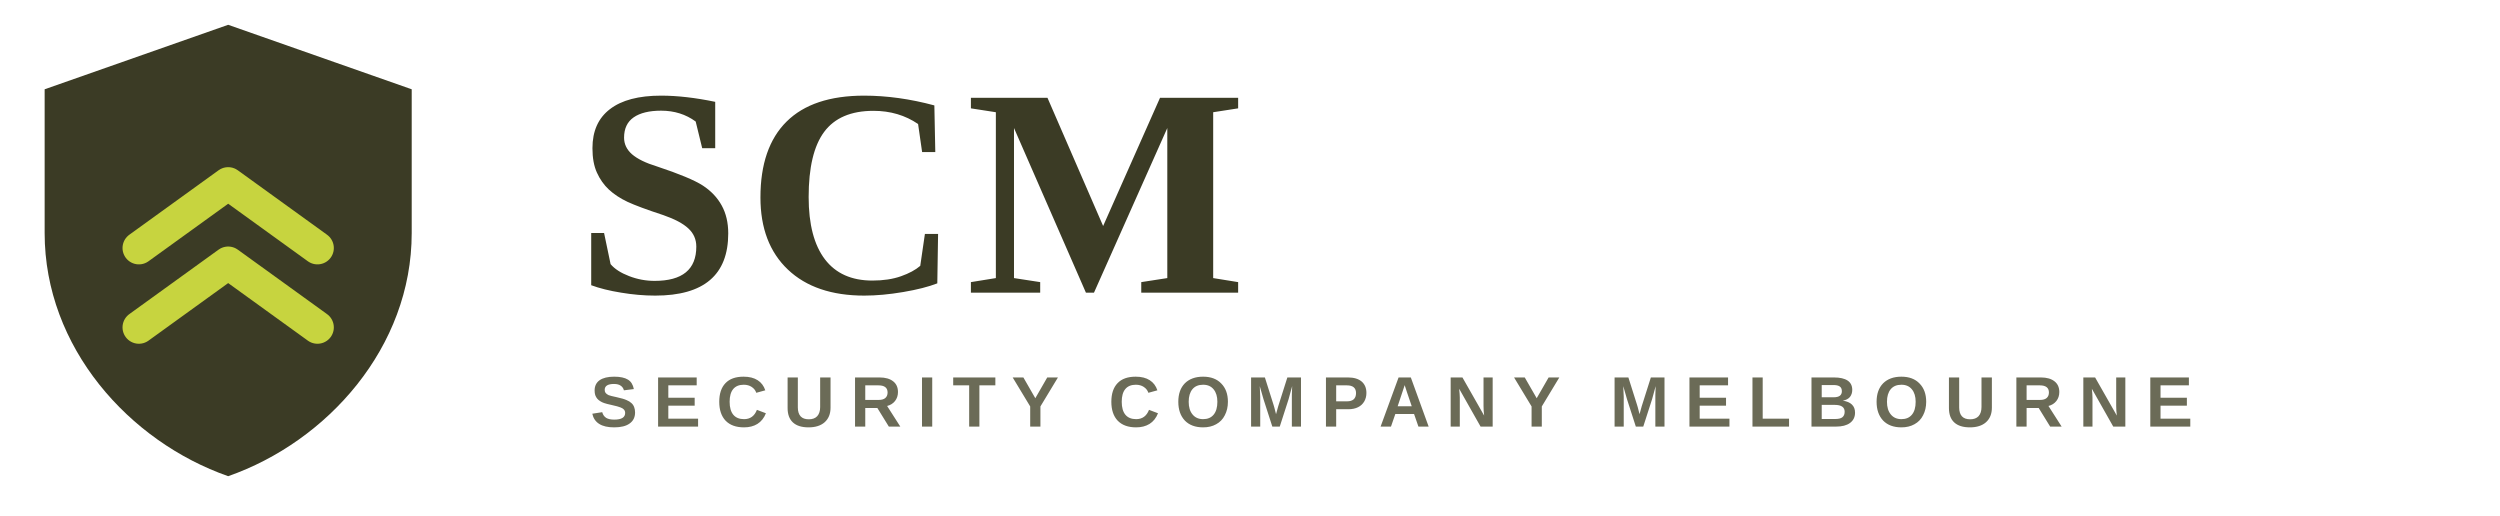
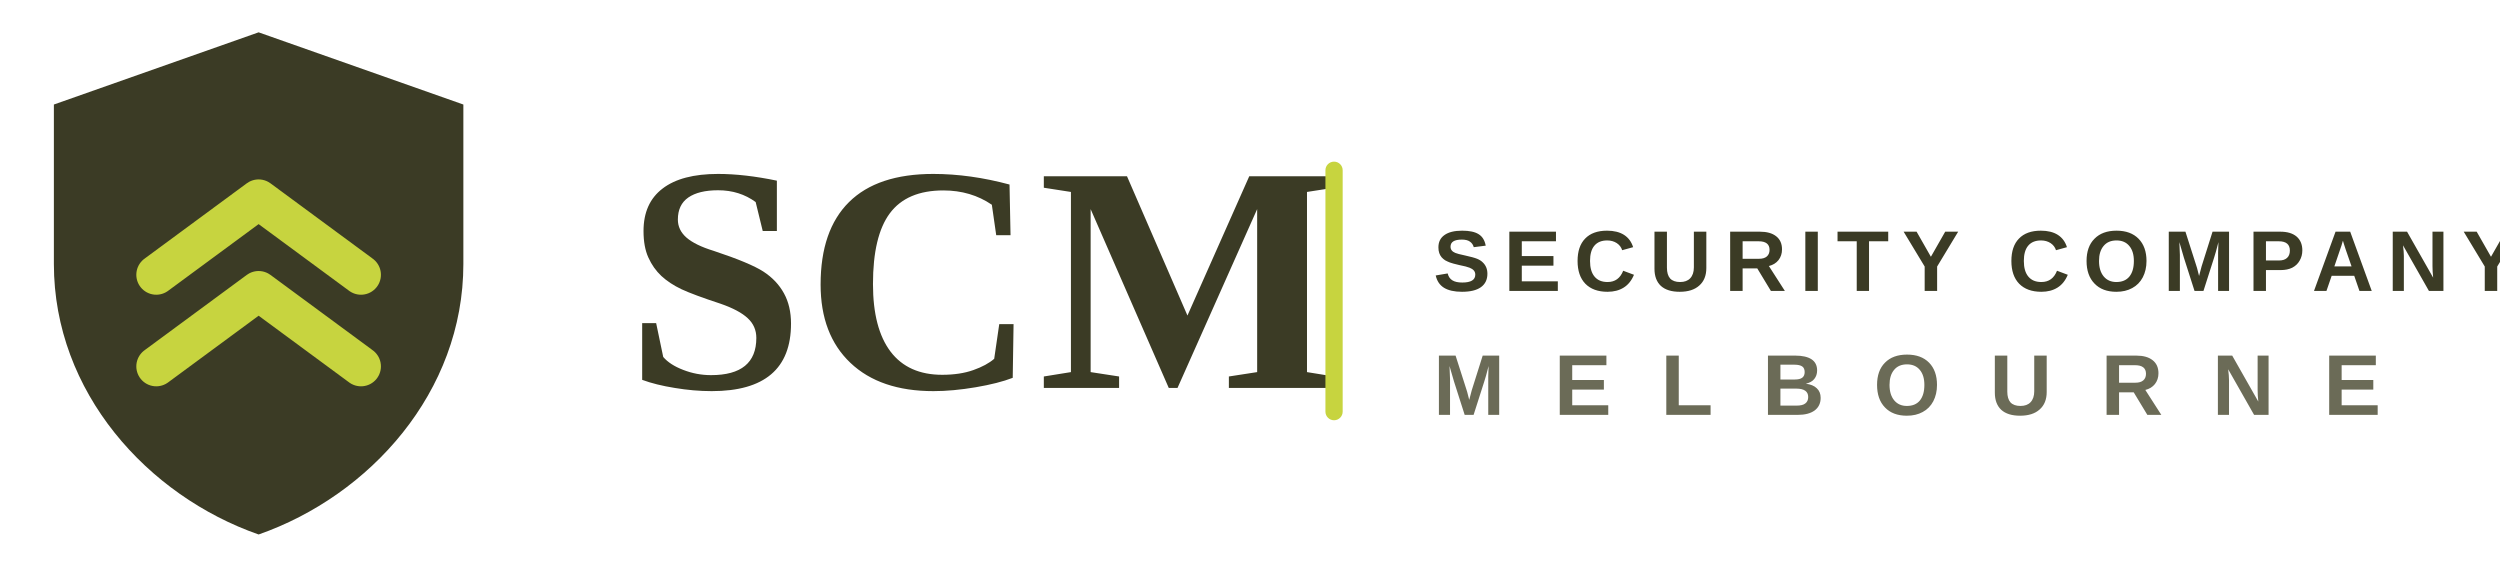
- <svg xmlns="http://www.w3.org/2000/svg" viewBox="0 0 252 52" role="img" aria-label="SCM Security Company Melbourne">
-   <path d="M23 2.5L41.5 9v14.5C41.5 35 33 44.5 23 48 13 44.5 4.5 35 4.5 23.5V9z" fill="#3B3B25" />
-   <path d="M14 25l9-6.5 9 6.5M14 33l9-6.5 9 6.5" fill="none" stroke="#C7D43F" stroke-width="3.3" stroke-linecap="round" stroke-linejoin="round" />
-   <text x="58" y="29.5" font-family="Georgia, 'Times New Roman', serif" font-size="30" font-weight="600" fill="#3B3B25" letter-spacing=".5">SCM</text>
-   <text x="59.5" y="43" font-family="Arial, sans-serif" font-size="7.2" font-weight="600" fill="#6B6B57" letter-spacing="1.55">SECURITY COMPANY MELBOURNE</text>
+ <svg xmlns="http://www.w3.org/2000/svg" viewBox="0 0 232 54" role="img" aria-label="SCM Security Company Melbourne">
+   <path d="M24 3L43 9.7v14.8C43 36.4 34.3 46 24 49.6 13.7 46 5 36.4 5 24.5V9.7z" fill="#3B3B25" />
+   <path d="M14.5 25.5l9.5-7 9.5 7M14.5 34l9.5-7 9.5 7" fill="none" stroke="#C7D43F" stroke-width="3.7" stroke-linecap="round" stroke-linejoin="round" />
+   <text x="58" y="36" font-family="Georgia, 'Times New Roman', serif" font-size="30" font-weight="600" fill="#3B3B25">SCM</text>
+   <rect x="123" y="15" width="1.6" height="24" rx="0.8" fill="#C7D43F" />
+   <text x="133" y="27" font-family="Arial, sans-serif" font-size="8" font-weight="700" fill="#3B3B25" letter-spacing="1.2">SECURITY COMPANY</text>
+   <text x="133" y="38.5" font-family="Arial, sans-serif" font-size="8" font-weight="600" fill="#6B6B57" letter-spacing="4.55">MELBOURNE</text>
</svg>
